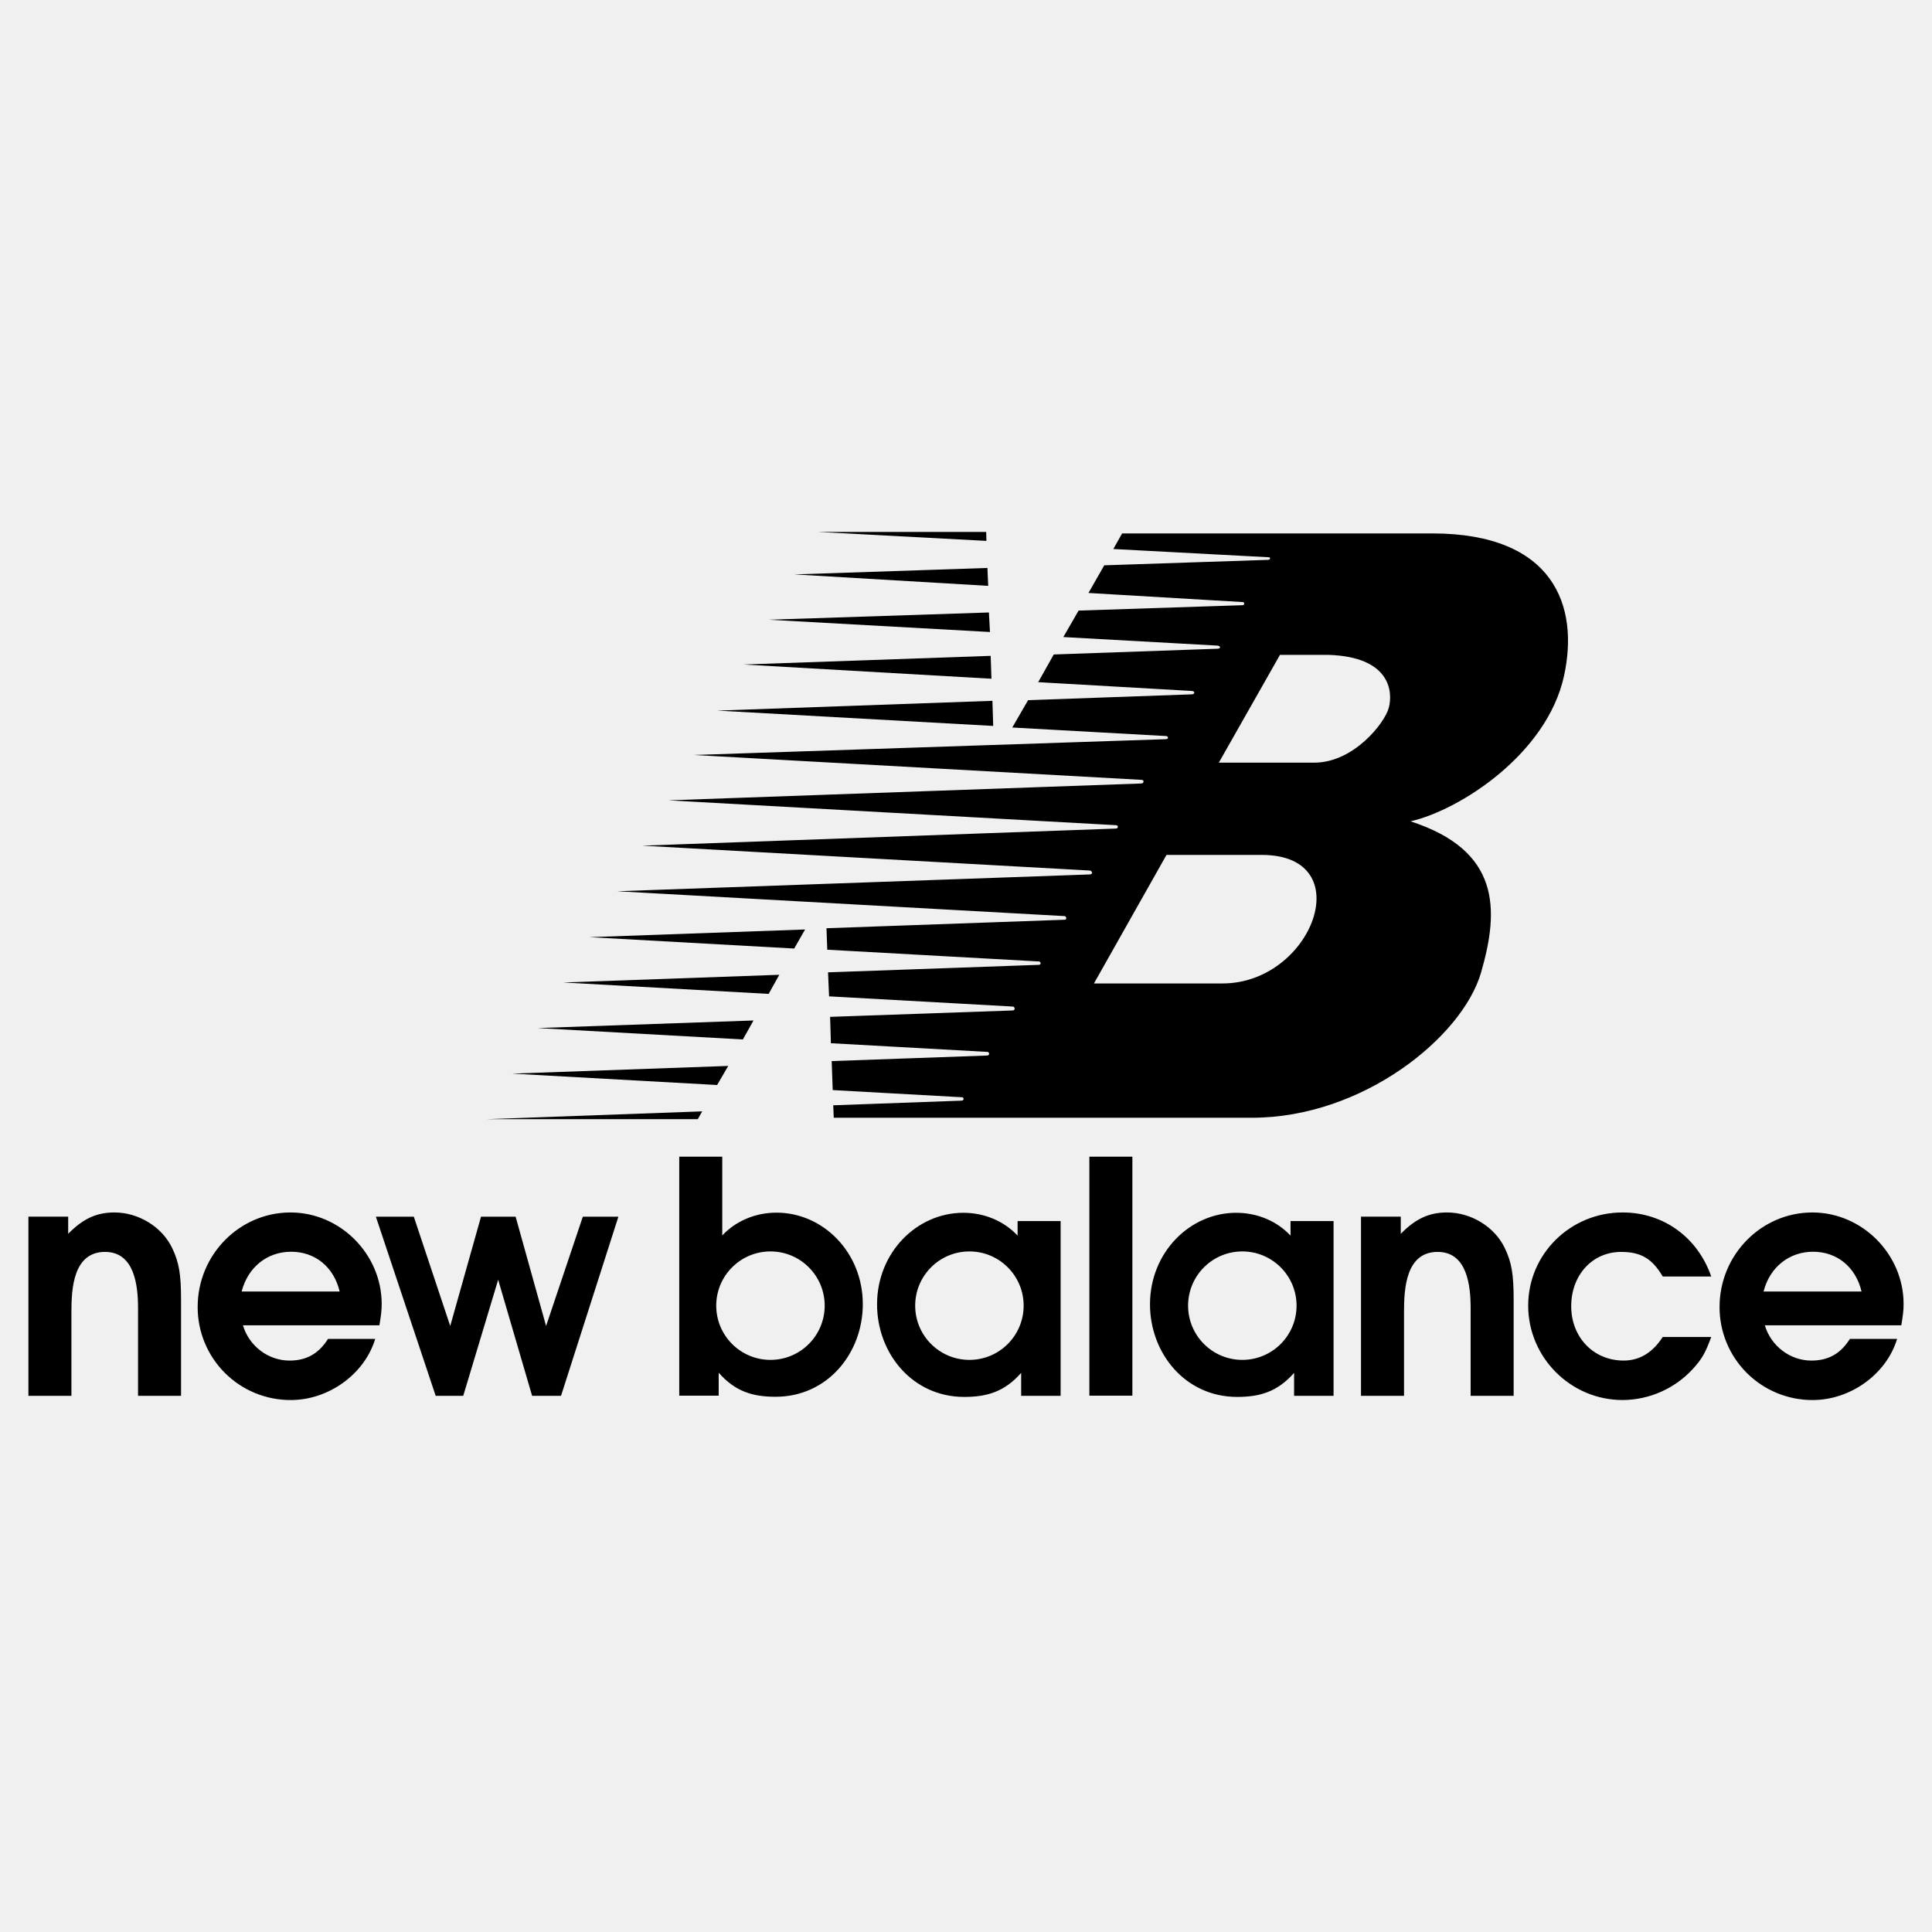
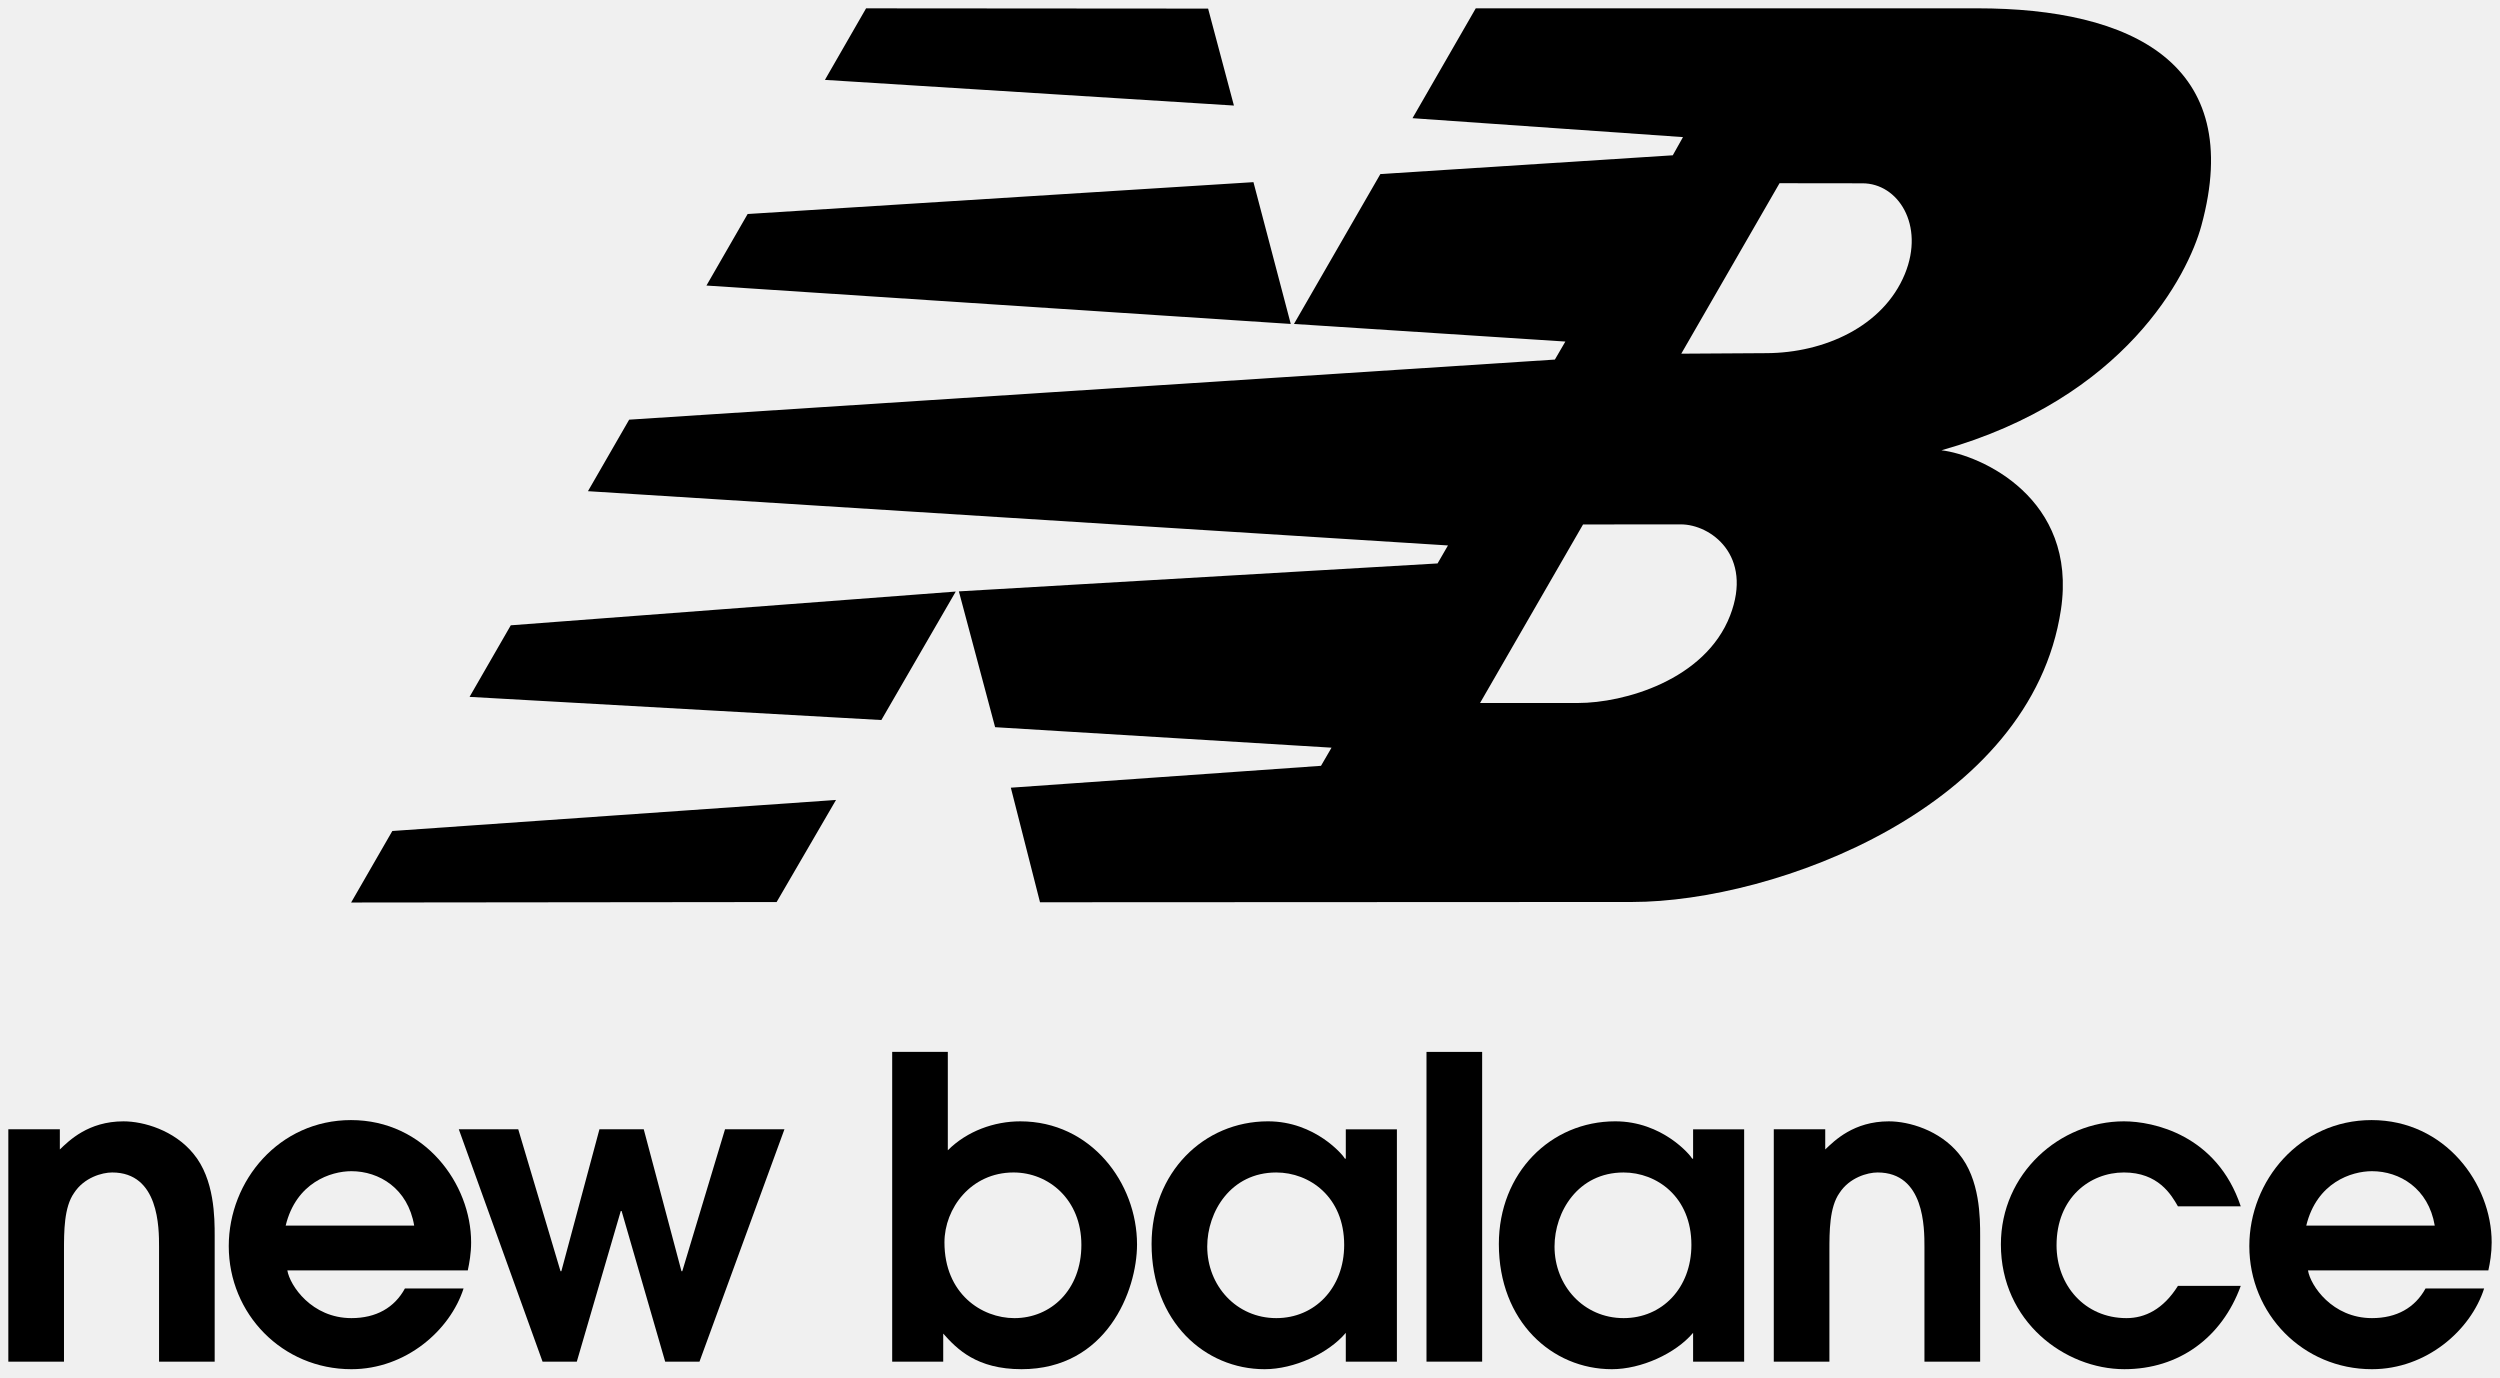
- <svg xmlns="http://www.w3.org/2000/svg" width="2500" height="2500" viewBox="0 0 192.756 192.756">
-   <g fill-rule="evenodd" clip-rule="evenodd">
-     <path fill="#fff" fill-opacity="0" d="M0 0h192.756v192.756H0V0z" />
-     <path d="M80.323 92.735l-21.51.766 20.424 1.135 1.086-1.901zM77.75 97.255l-21.561.767 20.5 1.139 1.061-1.906zM75.177 101.813l-21.534.756 20.475 1.138 1.059-1.894zM72.657 106.348l-21.561.768 20.451 1.136 1.11-1.904zM99.014 69.92l-27.454.977 27.532 1.53-.078-2.507zM98.84 65.434l-24.663.865 24.741 1.419-.078-2.284zM98.664 61.107l-21.974.723 22.08 1.226-.106-1.949zM98.516 56.665l-19.261.644 19.337 1.142-.076-1.786zM98.391 53.074H81.639l16.777.89-.025-.89zM70.059 110.881l-21.509.779h21.07l.439-.779z" />
-     <path d="M142.953 53.219h-30.998l-.879 1.556 15.512.823c.182 0 .182.258-.078.258l-16.338.546-1.576 2.758 15.406.91c.207.026.156.31-.025.31l-16.365.538-1.523 2.641 15.381.854c.336.026.336.311 0 .311l-16.338.573-1.551 2.762 15.33.879c.336.026.311.336 0 .336l-16.338.582-1.578 2.728 15.355.853c.232.026.26.311-.051.311l-47.077 1.577 44.673 2.482c.283 0 .258.362-.053.362L66.689 79.85l44.673 2.481c.207 0 .258.336-.053.336l-47.231 1.706 44.673 2.482c.182.026.361.362-.025.388L61.57 88.921l44.672 2.481c.129.026.258.362-.051.362l-23.733.846.078 2.142 21.147 1.175c.154.026.232.336-.053.336l-21.016.747.103 2.396 18.356 1.02c.18.026.258.388-.053.388l-18.2.639.079 2.629 15.641.869c.18.025.232.361-.078.361l-15.485.553.103 2.892 12.926.718c.182.026.182.337-.077.337l-12.797.463.052 1.243h41.726c11.064 0 20.99-8.066 22.852-14.478 1.863-6.411 1.863-12.202-7.031-15.097 4.965-1.138 13.598-6.737 15.305-14.478 1.548-7.033-1.036-14.22-13.083-14.246zm-20.988 44.9h-12.822l7.238-12.823h9.514c9.824 0 5.066 12.823-3.93 12.823zm16.596-27.509c-.414 1.551-3.518 5.481-7.445 5.481h-9.514l6.1-10.754h4.861c6.203.207 6.41 3.723 5.998 5.273zM189.922 130.099c0-4.969-4.131-9.131-9.1-9.131-5.098 0-9.26 4.228-9.26 9.422a9.253 9.253 0 0 0 9.293 9.292c3.773 0 7.355-2.581 8.42-6.098h-4.711c-.936 1.484-2.16 2.161-3.84 2.161-2.129 0-4.031-1.452-4.645-3.517h13.615c.163-.999.228-1.484.228-2.129zm-13.971-1.244c.613-2.42 2.549-3.969 4.936-3.969 2.389 0 4.26 1.517 4.84 3.969h-9.776zM128.756 121.829v1.449c-1.354-1.452-3.316-2.278-5.414-2.278-4.646 0-8.607 3.968-8.607 9.131 0 4.871 3.504 9.24 8.699 9.24 2.291 0 4.033-.529 5.678-2.4v2.291h3.938v-17.433h-4.294zm-4.809 13.847a5.41 5.41 0 1 1 0-10.821 5.41 5.41 0 0 1 0 10.821zM11.417 120.967c-1.774 0-3.129.613-4.614 2.13v-1.71H2.834v17.875h4.292v-8.422c0-2.29.193-5.937 3.355-5.937 2.968 0 3.291 3.42 3.291 5.614v8.744h4.291v-9.583c0-2.517-.193-3.71-.871-5.13-1-2.129-3.355-3.581-5.775-3.581zM38.081 130.099c0-4.969-4.13-9.131-9.099-9.131-5.098 0-9.26 4.228-9.26 9.422a9.254 9.254 0 0 0 9.292 9.292c3.775 0 7.356-2.581 8.421-6.098h-4.71c-.936 1.484-2.162 2.161-3.84 2.161-2.129 0-4.033-1.452-4.646-3.517h13.615c.163-.999.227-1.484.227-2.129zm-13.97-1.244c.613-2.42 2.549-3.969 4.937-3.969s4.259 1.517 4.84 3.969h-9.777zM108.686 139.247h4.291v-23.844h-4.291v23.844zM144.371 120.967c-1.775 0-3.131.613-4.615 2.13v-1.71h-3.969v17.875h4.293v-8.422c0-2.29.193-5.937 3.355-5.937 2.967 0 3.291 3.42 3.291 5.614v8.744h4.291v-9.583c0-2.517-.193-3.71-.871-5.13-1-2.129-3.355-3.581-5.775-3.581zM161.729 124.904c1.967 0 3.096.646 4.162 2.452h4.838c-1.322-3.839-4.709-6.389-8.84-6.389-5.227 0-9.422 4.162-9.422 9.293 0 5.162 4.227 9.421 9.422 9.421a9.579 9.579 0 0 0 7.033-3.13c.904-1 1.227-1.581 1.807-3.161h-4.838c-1.002 1.548-2.291 2.354-3.904 2.354-3.002 0-5.227-2.323-5.227-5.421 0-3.128 2.129-5.419 4.969-5.419zM54.483 132.293l-3.039-10.905h-3.453l-3.072 10.905-3.633-10.905H37.5l5.968 17.874h2.749l3.485-11.582 3.387 11.582h2.885l5.723-17.874h-3.548l-3.666 10.905zM77.474 120.986c-2.097 0-4.059.826-5.414 2.277v-7.859h-4.292v23.843h3.936v-2.29c1.646 1.871 3.388 2.399 5.679 2.399 5.195 0 8.699-4.368 8.699-9.24.001-5.162-3.961-9.13-8.608-9.13zm-.605 14.69a5.41 5.41 0 1 1 0-10.821 5.41 5.41 0 0 1 0 10.821zM101.527 121.829v1.449c-1.355-1.452-3.316-2.278-5.414-2.278-4.646 0-8.609 3.968-8.609 9.131 0 4.871 3.505 9.24 8.699 9.24 2.291 0 4.033-.529 5.679-2.4v2.291h3.936v-17.433h-4.291zm-4.808 13.847a5.41 5.41 0 1 1 0-10.821 5.41 5.41 0 0 1 0 10.821z" />
+ <svg xmlns="http://www.w3.org/2000/svg" version="1.1" id="svg12494" viewBox="0 0 300 165.304" height="165.304" width="300">
+   <defs id="defs12496">
+     <clipPath id="clipPath12171" clipPathUnits="userSpaceOnUse">
+       <path id="path12173" d="m 55.36,702.312 98.302,0 0,53.869 -98.302,0 0,-53.869 z" />
+     </clipPath>
+   </defs>
+   <g transform="translate(-291.8475,-593.1551)" id="layer1">
+     <g id="g12167" transform="matrix(3.031499,0,0,-3.031499,125.0237,2886.517)">
+       <g clip-path="url(#clipPath12171)" id="g12169">
+         <g transform="translate(55.36,702.6114)" id="g12175">
+           <path id="path12177" style="fill:#000000;fill-opacity:1;fill-rule:nonzero;stroke:none" d="m 0,0 2.203,0 0,4.374 c 0,0.779 0,1.74 0.399,2.303 0.397,0.612 1.11,0.811 1.508,0.811 1.856,0 1.856,-2.188 1.856,-2.948 l 0,-4.54 2.202,0 0,4.97 c 0,0.714 0,2.253 -0.844,3.263 C 6.563,9.162 5.352,9.512 4.558,9.512 3.165,9.512 2.403,8.747 2.039,8.399 l 0,0.798 L 0,9.197 0,0" />
+         </g>
+         <g transform="translate(73.5474,706.2231)" id="g12179">
+           <path id="path12181" style="fill:#000000;fill-opacity:1;fill-rule:evenodd;stroke:none" d="m 0,0 c 0.063,0.297 0.132,0.679 0.132,1.109 0,2.318 -1.84,4.841 -4.756,4.841 -2.834,0 -4.838,-2.389 -4.838,-4.989 0,-2.683 2.121,-4.872 4.855,-4.872 2.154,0 3.909,1.539 4.44,3.197 l -2.321,0 c -0.413,-0.762 -1.141,-1.175 -2.119,-1.175 -1.574,0 -2.436,1.292 -2.536,1.889 L 0,0 Z m -7.209,1.773 c 0.414,1.707 1.79,2.154 2.602,2.154 1.094,0 2.236,-0.679 2.485,-2.154 l -5.087,0" />
+         </g>
+         <g transform="translate(76.5066,702.6114)" id="g12183">
+           <path id="path12185" style="fill:#000000;fill-opacity:1;fill-rule:nonzero;stroke:none" d="m 0,0 1.356,0 1.741,5.964 0.032,0 L 4.854,0 l 1.358,0 3.363,9.197 -2.352,0 -1.692,-5.618 -0.032,0 -1.493,5.618 -1.754,0 -1.508,-5.618 -0.033,0 -1.673,5.618 -2.353,0 L 0,0 Z" />
+         </g>
+         <g transform="translate(90.3468,702.6114)" id="g12187">
+           <path id="path12189" style="fill:#000000;fill-opacity:1;fill-rule:evenodd;stroke:none" d="m 0,0 2.02,0 0,1.11 c 0.545,-0.614 1.327,-1.409 3.1,-1.409 3.362,0 4.572,3.098 4.572,4.939 0,2.433 -1.822,4.872 -4.622,4.872 -1.028,0 -2.106,-0.383 -2.868,-1.146 l 0,3.895 L 0,12.261 0,0 Z m 2.069,4.721 c 0,1.342 1.044,2.767 2.734,2.767 1.393,0 2.686,-1.075 2.686,-2.867 0,-1.787 -1.21,-2.899 -2.652,-2.899 -1.292,0 -2.768,0.961 -2.768,2.999" />
+         </g>
+         <g transform="translate(110.3256,711.808)" id="g12191">
+           <path id="path12193" style="fill:#000000;fill-opacity:1;fill-rule:evenodd;stroke:none" d="m 0,0 -2.023,0 0,-1.163 -0.033,0 c -0.067,0.134 -1.178,1.479 -3.048,1.479 -2.551,0 -4.607,-2.039 -4.607,-4.858 0,-3.064 2.105,-4.954 4.475,-4.954 1.158,0 2.518,0.615 3.213,1.439 l 0,-1.14 2.023,0 L 0,0 Z m -2.087,-4.576 c 0,-1.706 -1.162,-2.898 -2.687,-2.898 -1.573,0 -2.734,1.276 -2.734,2.833 0,1.375 0.928,2.932 2.734,2.932 1.31,0 2.687,-0.96 2.687,-2.867" />
+         </g>
+         <path id="path12195" style="fill:#000000;fill-opacity:1;fill-rule:nonzero;stroke:none" d="m 113.7,714.872 -2.203,0 0,-12.261 2.203,0 0,12.261 z" />
+         <g transform="translate(124.0712,711.808)" id="g12197">
+           <path id="path12199" style="fill:#000000;fill-opacity:1;fill-rule:evenodd;stroke:none" d="m 0,0 -2.021,0 0,-1.163 -0.034,0 c -0.067,0.134 -1.178,1.479 -3.048,1.479 -2.554,0 -4.607,-2.039 -4.607,-4.858 0,-3.064 2.105,-4.954 4.474,-4.954 1.159,0 2.517,0.615 3.215,1.439 l 0,-1.14 2.021,0 L 0,0 Z m -2.088,-4.576 c 0,-1.706 -1.159,-2.898 -2.684,-2.898 -1.575,0 -2.734,1.276 -2.734,2.833 0,1.375 0.928,2.932 2.734,2.932 1.309,0 2.684,-0.96 2.684,-2.867" />
+         </g>
+         <g transform="translate(125.2441,702.6114)" id="g12201">
+           <path id="path12203" style="fill:#000000;fill-opacity:1;fill-rule:nonzero;stroke:none" d="m 0,0 2.202,0 0,4.374 c 0,0.779 0,1.74 0.399,2.303 0.397,0.612 1.112,0.811 1.508,0.811 1.855,0 1.855,-2.188 1.855,-2.948 l 0,-4.54 2.205,0 0,4.97 c 0,0.714 0,2.253 -0.847,3.263 C 6.56,9.162 5.352,9.512 4.556,9.512 3.163,9.512 2.403,8.747 2.037,8.399 l 0,0.798 L 0,9.197 0,0" />
+         </g>
+         <g transform="translate(141.2422,705.6097)" id="g12205">
+           <path id="path12207" style="fill:#000000;fill-opacity:1;fill-rule:nonzero;stroke:none" d="m 0,0 c -0.581,-0.928 -1.308,-1.276 -2.037,-1.276 -1.659,0 -2.768,1.309 -2.768,2.883 0,1.889 1.326,2.883 2.667,2.883 1.359,0 1.874,-0.878 2.138,-1.341 l 2.487,0 c -0.945,2.834 -3.466,3.365 -4.625,3.365 -2.535,0 -4.87,-2.058 -4.87,-4.872 0,-3.05 2.532,-4.939 4.888,-4.939 2.154,0 3.859,1.243 4.607,3.297 L 0,0" />
+         </g>
+         <g transform="translate(153.5302,706.2231)" id="g12209">
+           <path id="path12211" style="fill:#000000;fill-opacity:1;fill-rule:evenodd;stroke:none" d="m 0,0 c 0.065,0.297 0.131,0.679 0.131,1.109 0,2.318 -1.838,4.841 -4.754,4.841 -2.834,0 -4.839,-2.389 -4.839,-4.989 0,-2.683 2.121,-4.872 4.855,-4.872 2.153,0 3.911,1.539 4.44,3.197 l -2.319,0 c -0.415,-0.762 -1.142,-1.175 -2.121,-1.175 -1.575,0 -2.436,1.292 -2.533,1.889 L 0,0 Z m -7.208,1.773 c 0.415,1.707 1.789,2.154 2.601,2.154 1.095,0 2.237,-0.679 2.485,-2.154 l -5.086,0" />
+         </g>
+         <g transform="translate(92.8631,733.0946)" id="g12213">
+           <path id="path12215" style="fill:#000000;fill-opacity:1;fill-rule:evenodd;stroke:none" d="m 0,0 -2.945,-5.086 -16.301,0.917 1.632,2.833 L 0,0 Z m 11.784,16.206 1.477,-5.613 -23.13,1.52 1.631,2.832 20.022,1.261 z m -15.334,6.88 13.539,-0.01 1.022,-3.838 -16.19,1.016 1.629,2.832 z m -1.19,-31.335 -2.351,-4.042 -16.843,-0.018 1.631,2.831 17.563,1.229 z m 29.571,10.905 -4.077,-7.067 3.883,0 c 1.799,0 5.023,0.898 6.015,3.46 0.919,2.381 -0.77,3.61 -1.949,3.61 L 24.831,2.656 Z m 3.888,6.76 3.387,0.021 c 2.254,0.012 4.605,1.043 5.465,3.135 0.793,1.941 -0.273,3.594 -1.686,3.588 l -3.276,0.004 -3.89,-6.748 z m -15.331,1.177 3.42,5.933 11.575,0.743 0.404,0.72 -10.707,0.749 2.504,4.348 19.856,0.001 c 6.106,0 10.623,-2.183 8.867,-8.603 C 48.779,12.539 46.297,7.643 39.018,5.592 40.563,5.408 44.411,3.703 43.748,-0.717 42.57,-8.555 32.422,-12.286 26.777,-12.288 l -23.442,-0.011 -1.155,4.535 12.278,0.866 0.417,0.718 -13.317,0.811 -1.435,5.376 18.949,1.106 0.412,0.712 -34.043,2.148 1.631,2.831 36.644,2.379 0.415,0.713 -10.743,0.697" />
+         </g>
+       </g>
+     </g>
  </g>
</svg>
